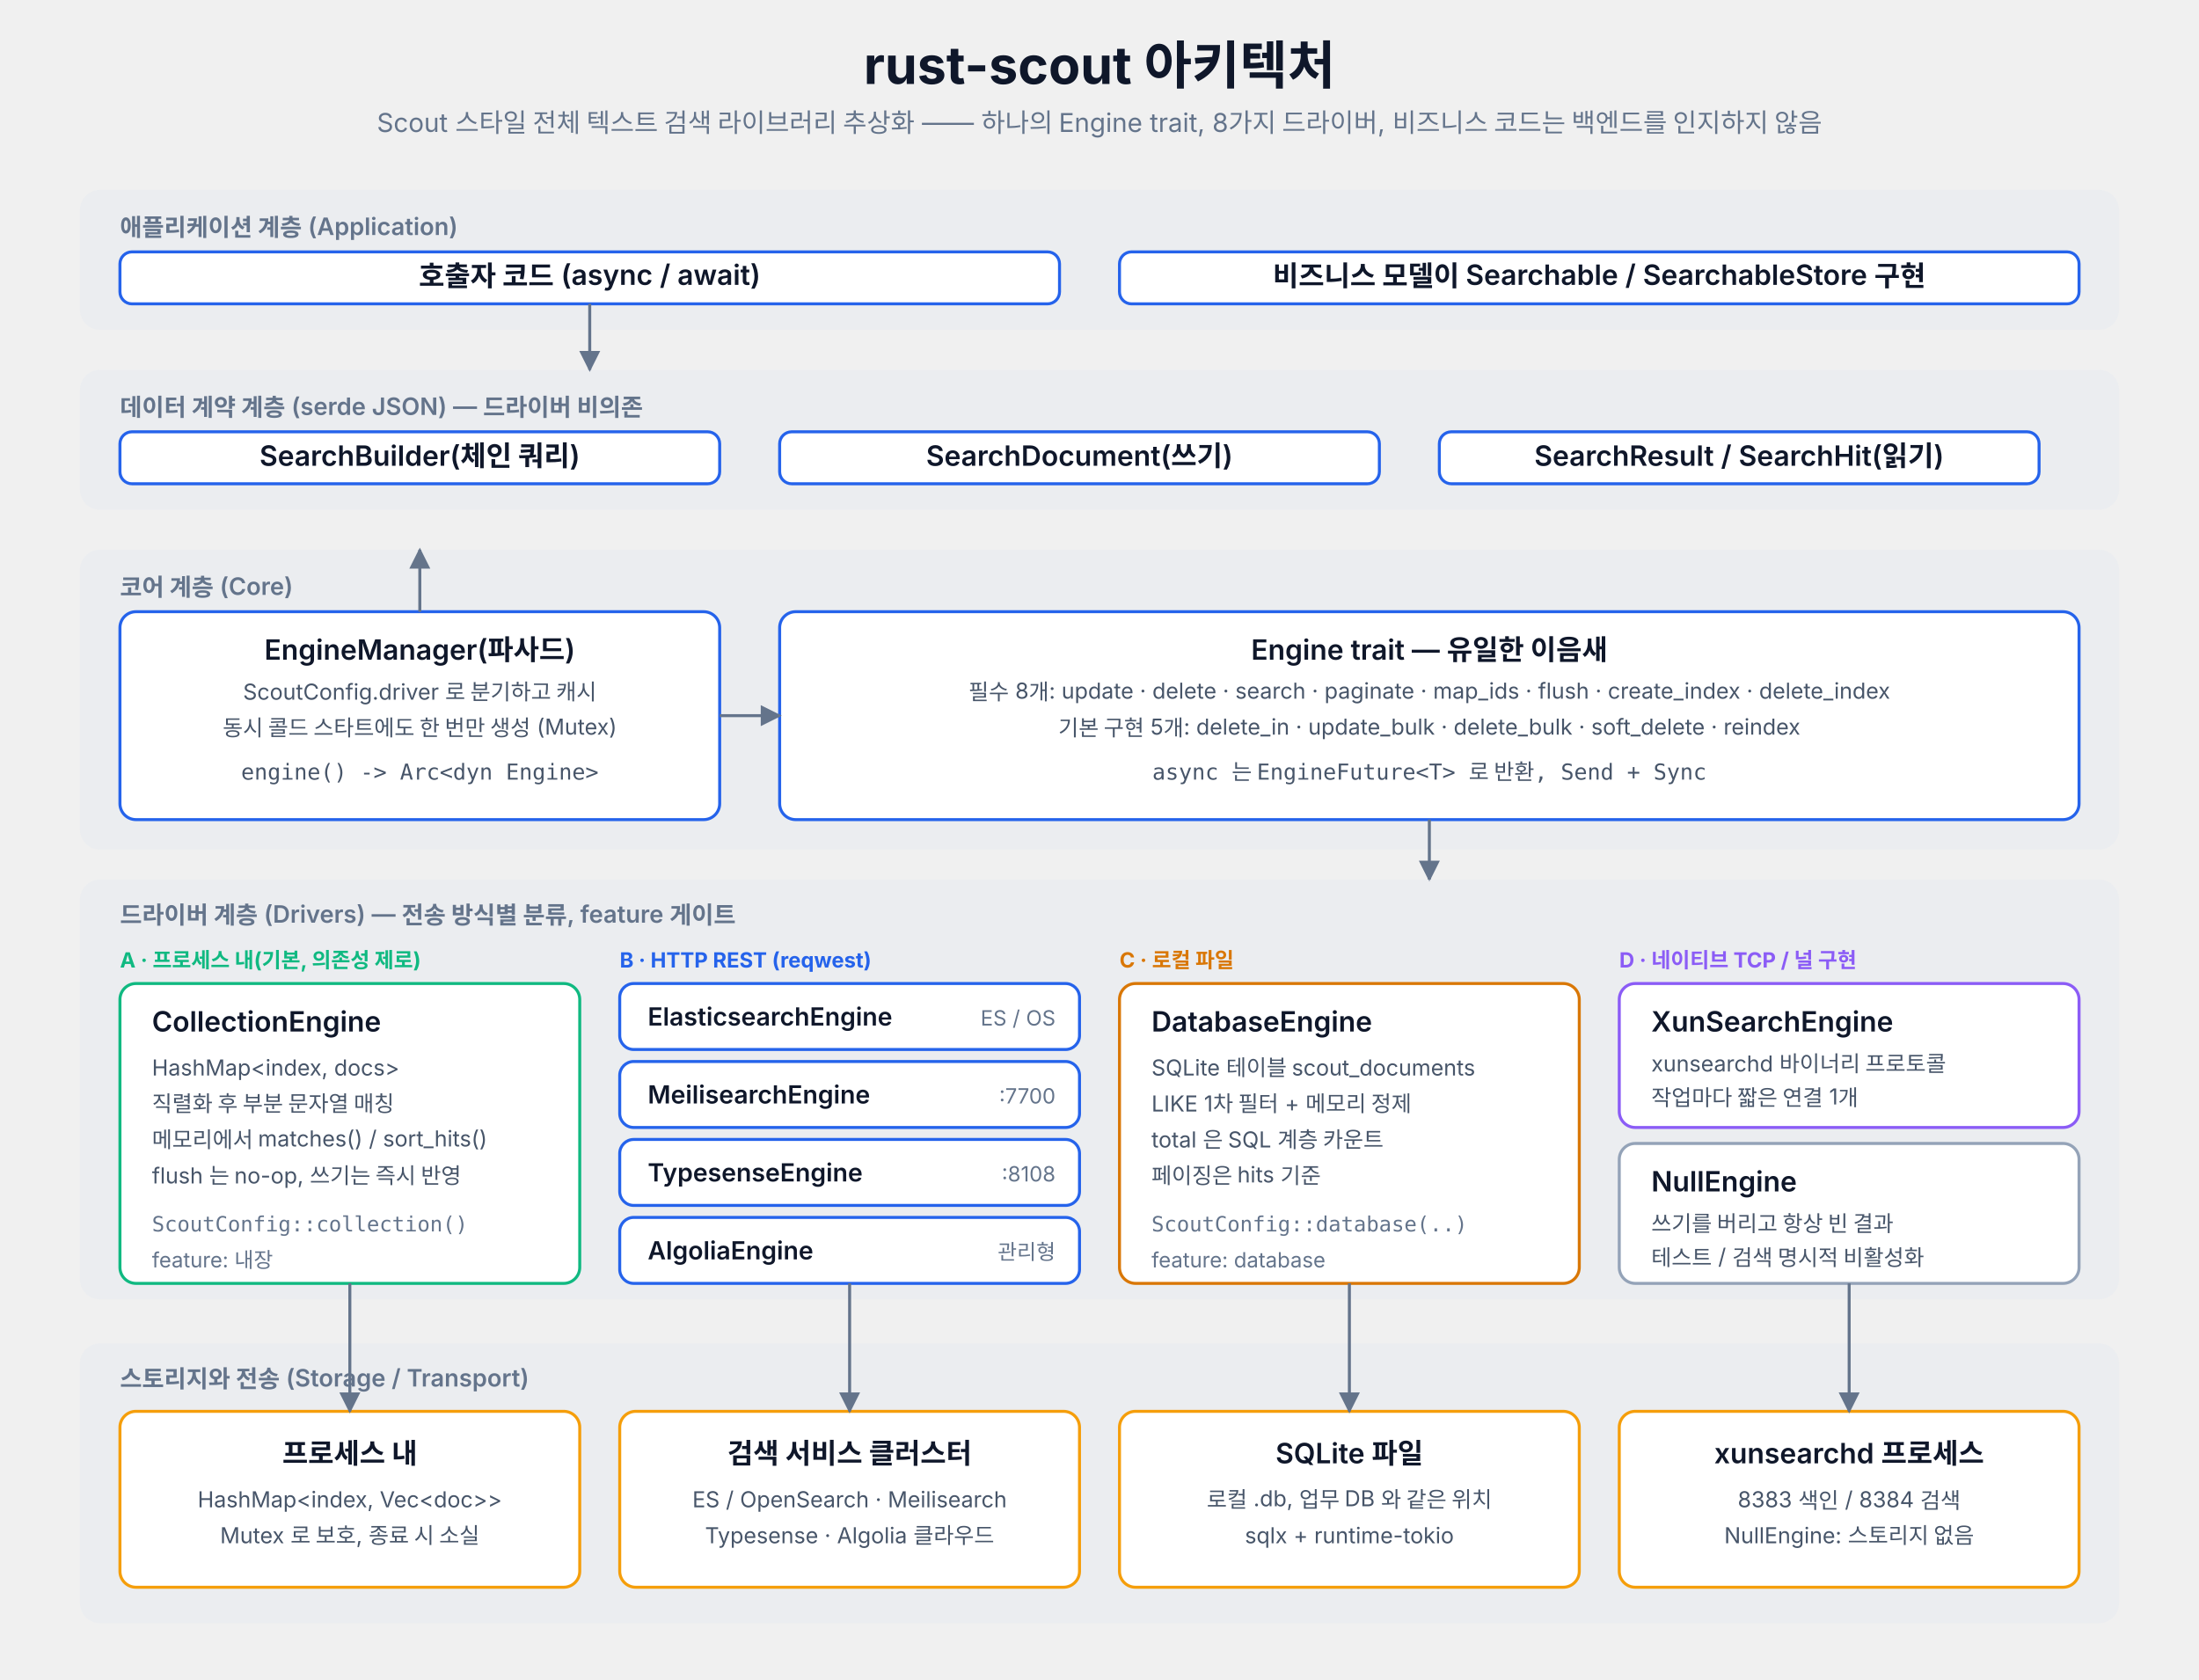
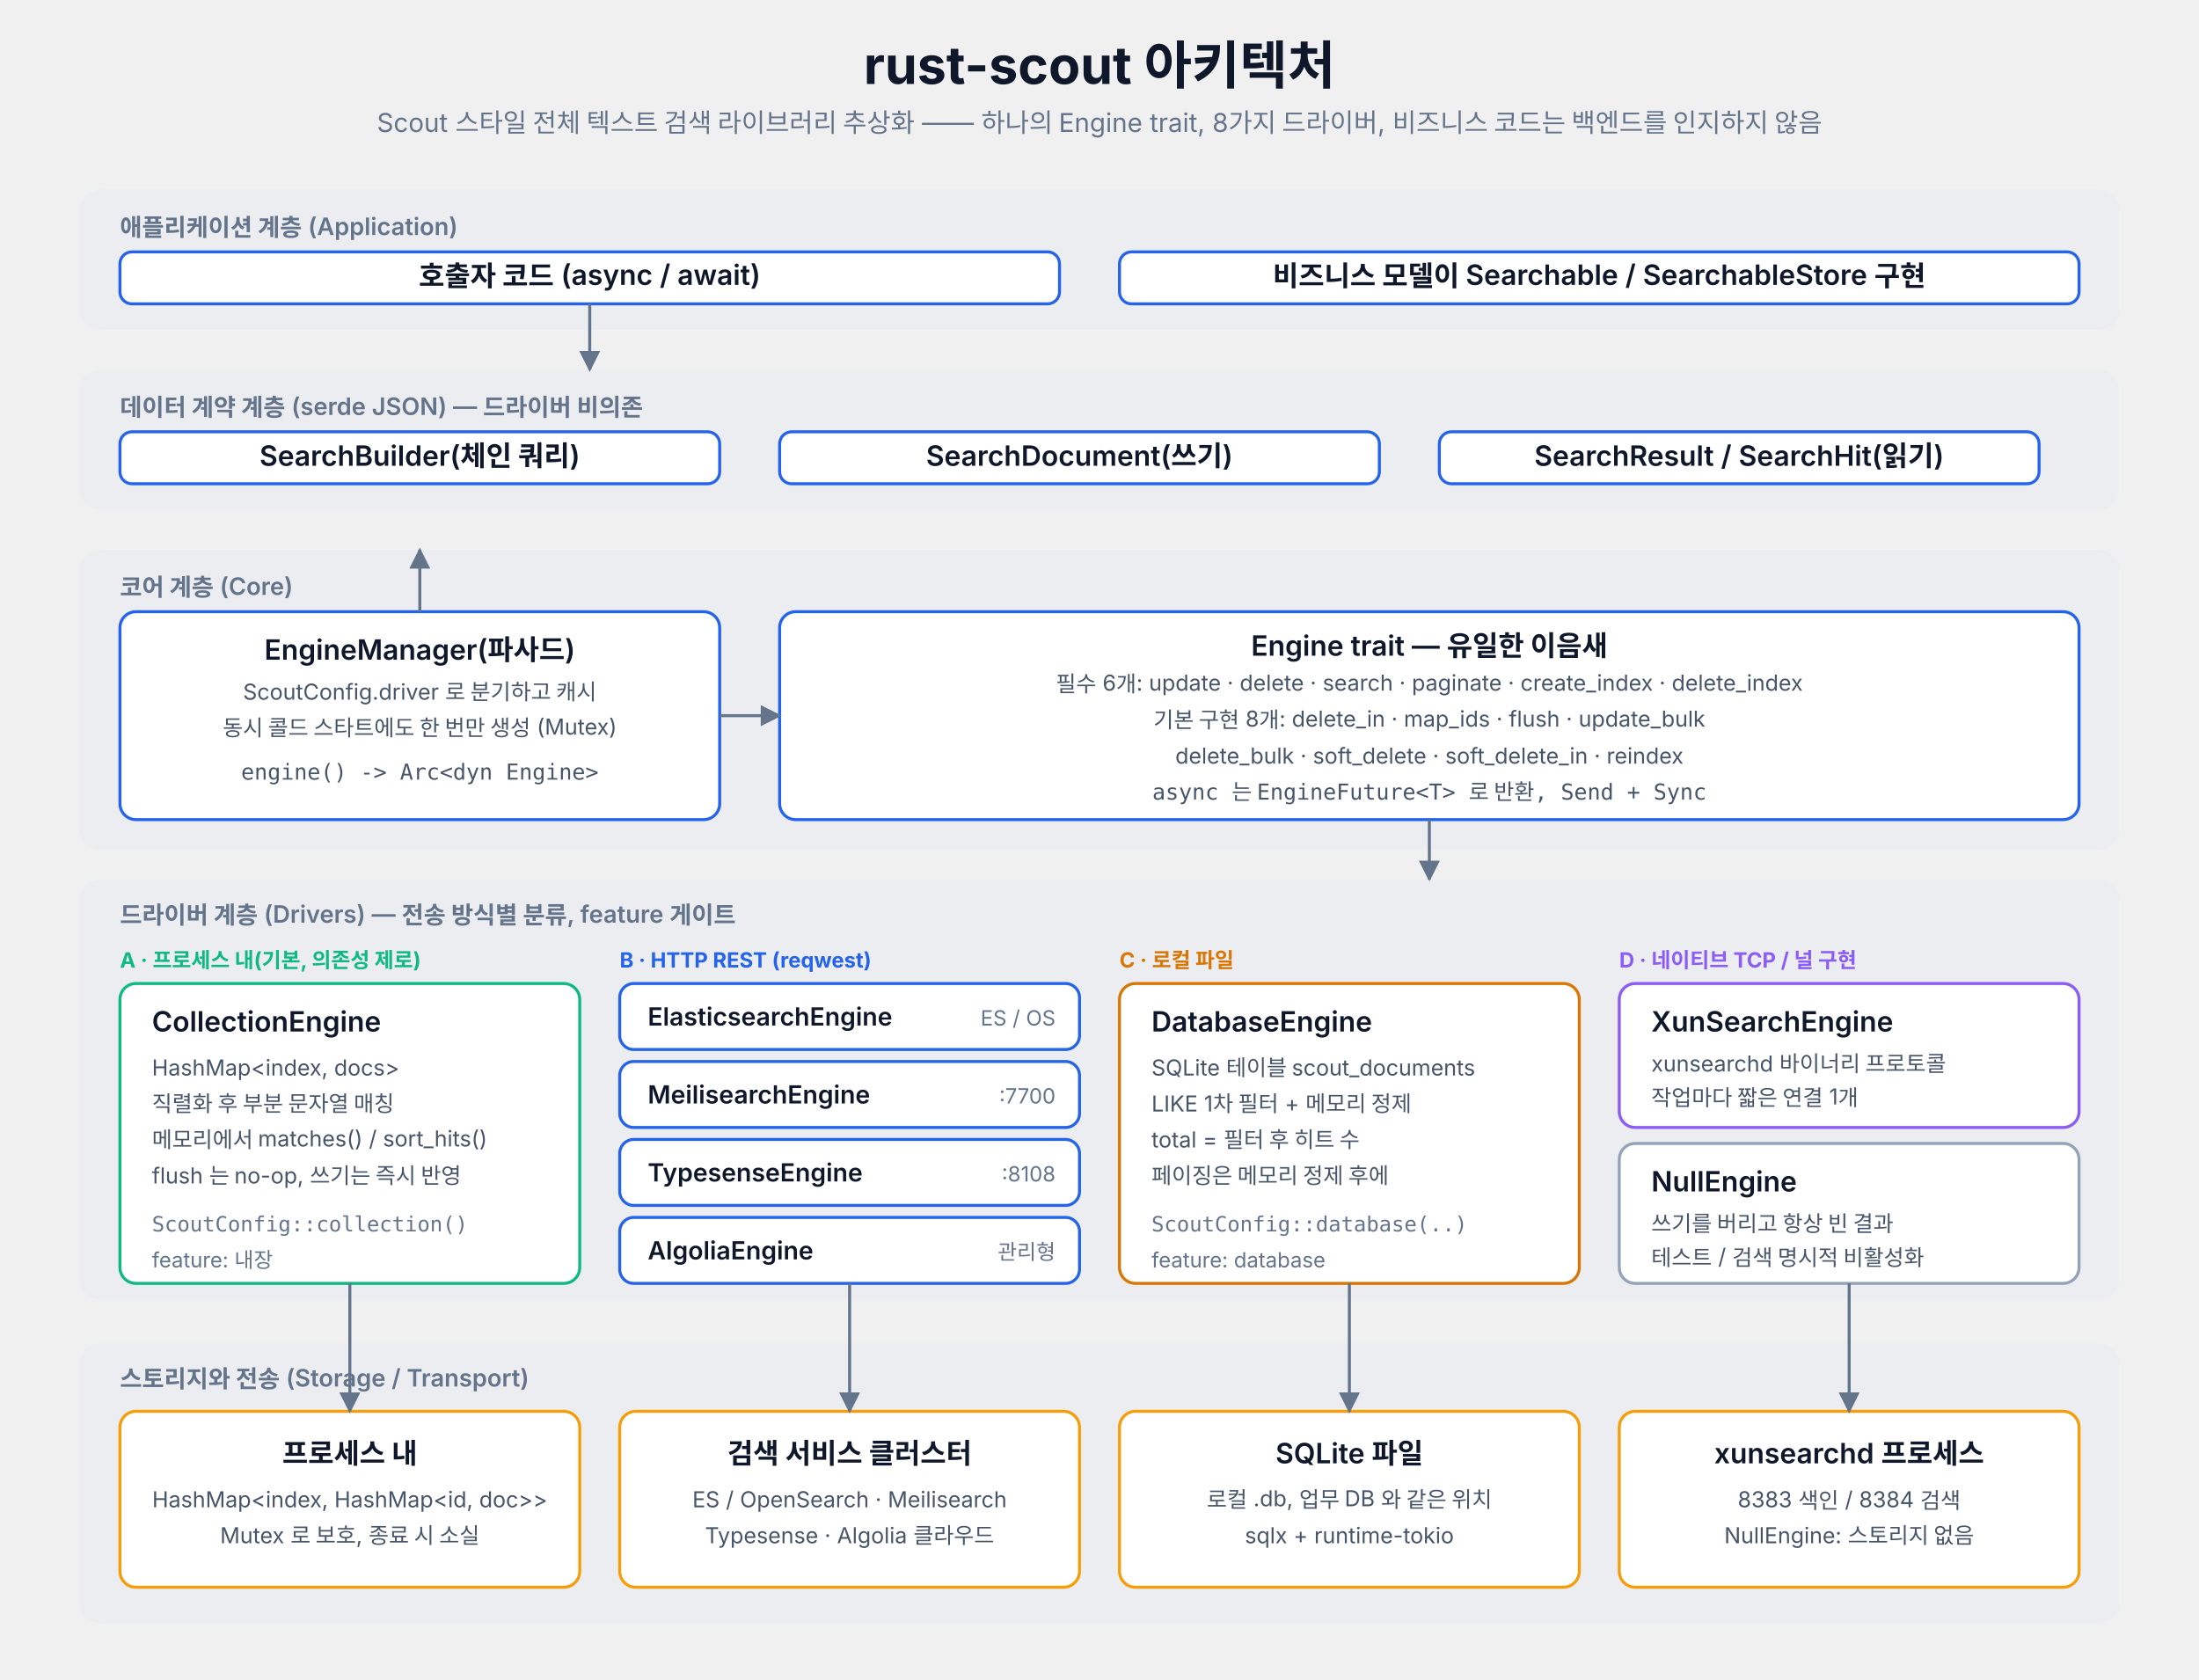
<svg xmlns="http://www.w3.org/2000/svg" viewBox="0 0 1100 840" font-family="system-ui, -apple-system, 'Segoe UI', sans-serif" role="img" aria-labelledby="archTitle">
  <defs>
    <marker id="arrow" viewBox="0 0 10 10" refX="9" refY="5" markerWidth="7" markerHeight="7" orient="auto-start-reverse">
      <path d="M 0 0 L 10 5 L 0 10 z" fill="#64748b" />
    </marker>
    <style>
      .title { font-size: 26px; font-weight: 700; fill: #0f172a; }
      .sub   { font-size: 13px; fill: #64748b; }
      .layer { fill: #e2e8f0; opacity: 0.35; }
      .box   { fill: #ffffff; stroke: #2563eb; stroke-width: 1.5; }
      .box-core { stroke: #2563eb; }
      .box-mem  { stroke: #10b981; }
      .box-http { stroke: #2563eb; }
      .box-db   { stroke: #d97706; }
      .box-tcp  { stroke: #8b5cf6; }
      .box-null { stroke: #94a3b8; }
      .box-data { stroke: #f59e0b; }
      .name  { font-size: 14px; font-weight: 600; fill: #0f172a; }
      .name-s{ font-size: 12.5px; font-weight: 600; fill: #0f172a; }
      .desc  { font-size: 11px; fill: #475569; }
      .desc-s{ font-size: 10.5px; fill: #64748b; }
      .lbl   { font-size: 12px; fill: #64748b; font-weight: 600; }
      .ctag  { font-size: 10.5px; font-weight: 700; }
      .mem   { fill: #10b981; }
      .http  { fill: #2563eb; }
      .db    { fill: #d97706; }
      .tcp   { fill: #8b5cf6; }
      .null  { fill: #64748b; }
      .mono  { font-family: ui-monospace, SFMono-Regular, Menlo, monospace; }
    </style>
  </defs>
  <text x="550" y="42" text-anchor="middle" class="title">rust-scout 아키텍처</text>
  <text x="550" y="66" text-anchor="middle" class="sub">Scout 스타일 전체 텍스트 검색 라이브러리 추상화 —— 하나의 Engine trait, 8가지 드라이버, 비즈니스 코드는 백엔드를 인지하지 않음</text>
  <rect x="40" y="95" width="1020" height="70" rx="10" class="layer" />
  <text x="60" y="118" class="lbl">애플리케이션 계층 (Application)</text>
  <rect x="60" y="126" width="470" height="26" rx="6" class="box" />
  <text x="295" y="143" text-anchor="middle" class="name">호출자 코드 (async / await)</text>
  <rect x="560" y="126" width="480" height="26" rx="6" class="box" />
  <text x="800" y="143" text-anchor="middle" class="name">비즈니스 모델이 Searchable / SearchableStore 구현</text>
  <rect x="40" y="185" width="1020" height="70" rx="10" class="layer" />
  <text x="60" y="208" class="lbl">데이터 계약 계층 (serde JSON) — 드라이버 비의존</text>
  <rect x="60" y="216" width="300" height="26" rx="6" class="box" />
  <text x="210" y="233" text-anchor="middle" class="name">SearchBuilder(체인 쿼리)</text>
  <rect x="390" y="216" width="300" height="26" rx="6" class="box" />
  <text x="540" y="233" text-anchor="middle" class="name">SearchDocument(쓰기)</text>
  <rect x="720" y="216" width="300" height="26" rx="6" class="box" />
  <text x="870" y="233" text-anchor="middle" class="name">SearchResult / SearchHit(읽기)</text>
  <rect x="40" y="275" width="1020" height="150" rx="10" class="layer" />
  <text x="60" y="298" class="lbl">코어 계층 (Core)</text>
  <rect x="60" y="306" width="300" height="104" rx="8" class="box box-core" />
  <text x="210" y="330" text-anchor="middle" class="name">EngineManager(파사드)</text>
  <text x="210" y="350" text-anchor="middle" class="desc">ScoutConfig.driver 로 분기하고 캐시</text>
  <text x="210" y="368" text-anchor="middle" class="desc">동시 콜드 스타트에도 한 번만 생성 (Mutex)</text>
  <text x="210" y="390" text-anchor="middle" class="desc mono">engine() -&gt; Arc&lt;dyn Engine&gt;</text>
  <rect x="390" y="306" width="650" height="104" rx="8" class="box box-core" />
-   <text x="715" y="330" text-anchor="middle" class="name">Engine trait — 유일한 이음새</text>
-   <text x="715" y="350" text-anchor="middle" class="desc">필수 8개: update · delete · search · paginate · map_ids · flush · create_index · delete_index</text>
-   <text x="715" y="368" text-anchor="middle" class="desc">기본 구현 5개: delete_in · update_bulk · delete_bulk · soft_delete · reindex</text>
-   <text x="715" y="390" text-anchor="middle" class="desc mono">async 는 EngineFuture&lt;T&gt; 로 반환, Send + Sync</text>
+   <text x="715" y="328" text-anchor="middle" class="name">Engine trait — 유일한 이음새</text>
+   <text x="715" y="346" text-anchor="middle" class="desc">필수 6개: update · delete · search · paginate · create_index · delete_index</text>
+   <text x="715" y="364" text-anchor="middle" class="desc">기본 구현 8개: delete_in · map_ids · flush · update_bulk</text>
+   <text x="715" y="382" text-anchor="middle" class="desc">delete_bulk · soft_delete · soft_delete_in · reindex</text>
+   <text x="715" y="400" text-anchor="middle" class="desc mono">async 는 EngineFuture&lt;T&gt; 로 반환, Send + Sync</text>
  <line x1="210" y1="306" x2="210" y2="275" stroke="#64748b" stroke-width="1.5" marker-end="url(#arrow)" />
  <line x1="360" y1="358" x2="390" y2="358" stroke="#64748b" stroke-width="1.5" marker-end="url(#arrow)" />
  <line x1="715" y1="410" x2="715" y2="440" stroke="#64748b" stroke-width="1.5" marker-end="url(#arrow)" />
  <rect x="40" y="440" width="1020" height="210" rx="10" class="layer" />
  <text x="60" y="462" class="lbl">드라이버 계층 (Drivers) — 전송 방식별 분류, feature 게이트</text>
  <text x="60" y="484" class="ctag mem">A · 프로세스 내(기본, 의존성 제로)</text>
  <rect x="60" y="492" width="230" height="150" rx="8" class="box box-mem" />
  <text x="76" y="516" class="name">CollectionEngine</text>
  <text x="76" y="538" class="desc">HashMap&lt;index, docs&gt;</text>
  <text x="76" y="556" class="desc">직렬화 후 부분 문자열 매칭</text>
  <text x="76" y="574" class="desc">메모리에서 matches() / sort_hits()</text>
  <text x="76" y="592" class="desc">flush 는 no-op, 쓰기는 즉시 반영</text>
  <text x="76" y="616" class="desc-s mono">ScoutConfig::collection()</text>
  <text x="76" y="634" class="desc-s">feature: 내장</text>
  <text x="310" y="484" class="ctag http">B · HTTP REST (reqwest)</text>
  <rect x="310" y="492" width="230" height="33" rx="7" class="box box-http" />
  <text x="324" y="513" class="name-s">ElasticsearchEngine</text>
  <text x="528" y="513" text-anchor="end" class="desc-s">ES / OS</text>
  <rect x="310" y="531" width="230" height="33" rx="7" class="box box-http" />
  <text x="324" y="552" class="name-s">MeilisearchEngine</text>
  <text x="528" y="552" text-anchor="end" class="desc-s">:7700</text>
  <rect x="310" y="570" width="230" height="33" rx="7" class="box box-http" />
  <text x="324" y="591" class="name-s">TypesenseEngine</text>
  <text x="528" y="591" text-anchor="end" class="desc-s">:8108</text>
  <rect x="310" y="609" width="230" height="33" rx="7" class="box box-http" />
  <text x="324" y="630" class="name-s">AlgoliaEngine</text>
  <text x="528" y="630" text-anchor="end" class="desc-s">관리형</text>
  <text x="560" y="484" class="ctag db">C · 로컬 파일</text>
  <rect x="560" y="492" width="230" height="150" rx="8" class="box box-db" />
  <text x="576" y="516" class="name">DatabaseEngine</text>
  <text x="576" y="538" class="desc">SQLite 테이블 scout_documents</text>
  <text x="576" y="556" class="desc">LIKE 1차 필터 + 메모리 정제</text>
-   <text x="576" y="574" class="desc">total 은 SQL 계층 카운트</text>
-   <text x="576" y="592" class="desc">페이징은 hits 기준</text>
+   <text x="576" y="574" class="desc">total = 필터 후 히트 수</text>
+   <text x="576" y="592" class="desc">페이징은 메모리 정제 후에</text>
  <text x="576" y="616" class="desc-s mono">ScoutConfig::database(..)</text>
  <text x="576" y="634" class="desc-s">feature: database</text>
  <text x="810" y="484" class="ctag tcp">D · 네이티브 TCP / 널 구현</text>
  <rect x="810" y="492" width="230" height="72" rx="8" class="box box-tcp" />
  <text x="826" y="516" class="name">XunSearchEngine</text>
  <text x="826" y="536" class="desc">xunsearchd 바이너리 프로토콜</text>
  <text x="826" y="553" class="desc">작업마다 짧은 연결 1개</text>
  <rect x="810" y="572" width="230" height="70" rx="8" class="box box-null" />
  <text x="826" y="596" class="name">NullEngine</text>
  <text x="826" y="616" class="desc">쓰기를 버리고 항상 빈 결과</text>
  <text x="826" y="633" class="desc">테스트 / 검색 명시적 비활성화</text>
  <rect x="40" y="672" width="1020" height="140" rx="10" class="layer" />
  <text x="60" y="694" class="lbl">스토리지와 전송 (Storage / Transport)</text>
  <rect x="60" y="706" width="230" height="88" rx="8" class="box box-data" />
  <text x="175" y="732" text-anchor="middle" class="name">프로세스 내</text>
-   <text x="175" y="754" text-anchor="middle" class="desc">HashMap&lt;index, Vec&lt;doc&gt;&gt;</text>
+   <text x="175" y="754" text-anchor="middle" class="desc">HashMap&lt;index, HashMap&lt;id, doc&gt;&gt;</text>
  <text x="175" y="772" text-anchor="middle" class="desc">Mutex 로 보호, 종료 시 소실</text>
  <rect x="310" y="706" width="230" height="88" rx="8" class="box box-data" />
  <text x="425" y="732" text-anchor="middle" class="name">검색 서비스 클러스터</text>
  <text x="425" y="754" text-anchor="middle" class="desc">ES / OpenSearch · Meilisearch</text>
  <text x="425" y="772" text-anchor="middle" class="desc">Typesense · Algolia 클라우드</text>
  <rect x="560" y="706" width="230" height="88" rx="8" class="box box-data" />
  <text x="675" y="732" text-anchor="middle" class="name">SQLite 파일</text>
  <text x="675" y="754" text-anchor="middle" class="desc">로컬 .db, 업무 DB 와 같은 위치</text>
  <text x="675" y="772" text-anchor="middle" class="desc">sqlx + runtime-tokio</text>
  <rect x="810" y="706" width="230" height="88" rx="8" class="box box-data" />
  <text x="925" y="732" text-anchor="middle" class="name">xunsearchd 프로세스</text>
  <text x="925" y="754" text-anchor="middle" class="desc">8383 색인 / 8384 검색</text>
  <text x="925" y="772" text-anchor="middle" class="desc">NullEngine: 스토리지 없음</text>
  <line x1="175" y1="642" x2="175" y2="706" stroke="#64748b" stroke-width="1.5" marker-end="url(#arrow)" />
  <line x1="425" y1="642" x2="425" y2="706" stroke="#64748b" stroke-width="1.5" marker-end="url(#arrow)" />
  <line x1="675" y1="642" x2="675" y2="706" stroke="#64748b" stroke-width="1.5" marker-end="url(#arrow)" />
  <line x1="925" y1="642" x2="925" y2="706" stroke="#64748b" stroke-width="1.5" marker-end="url(#arrow)" />
  <line x1="295" y1="152" x2="295" y2="185" stroke="#64748b" stroke-width="1.5" marker-end="url(#arrow)" />
</svg>
